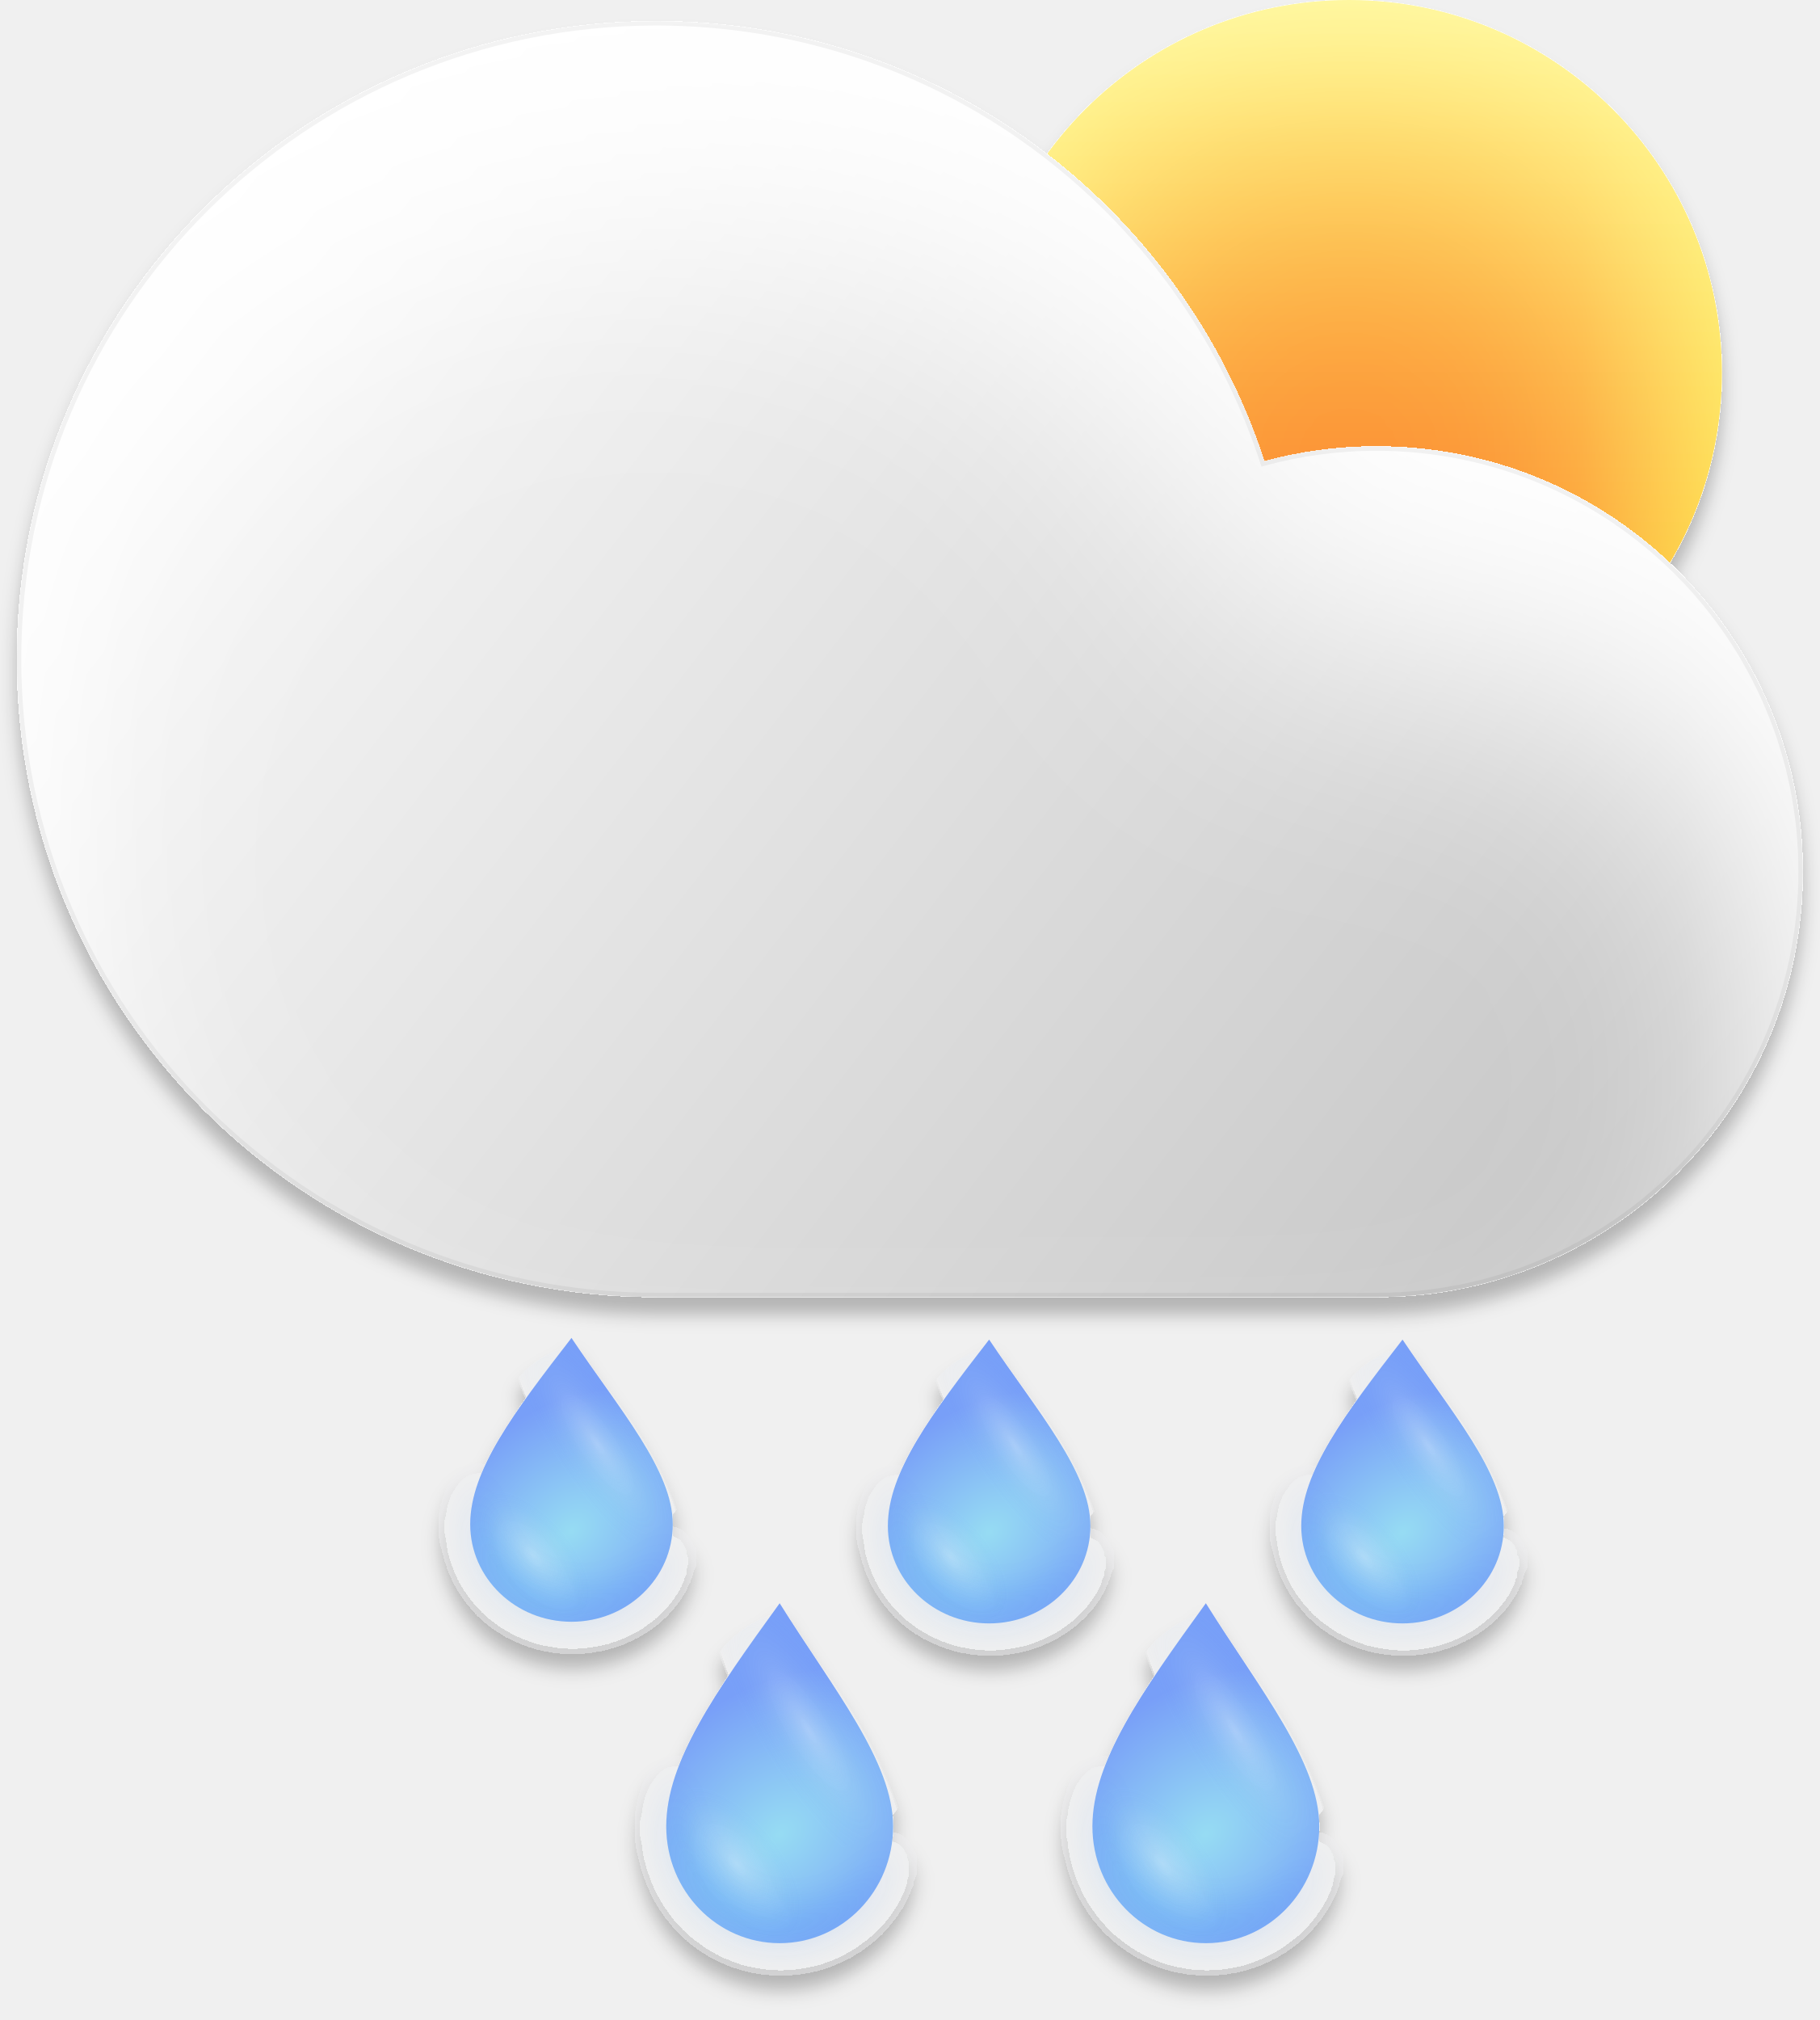
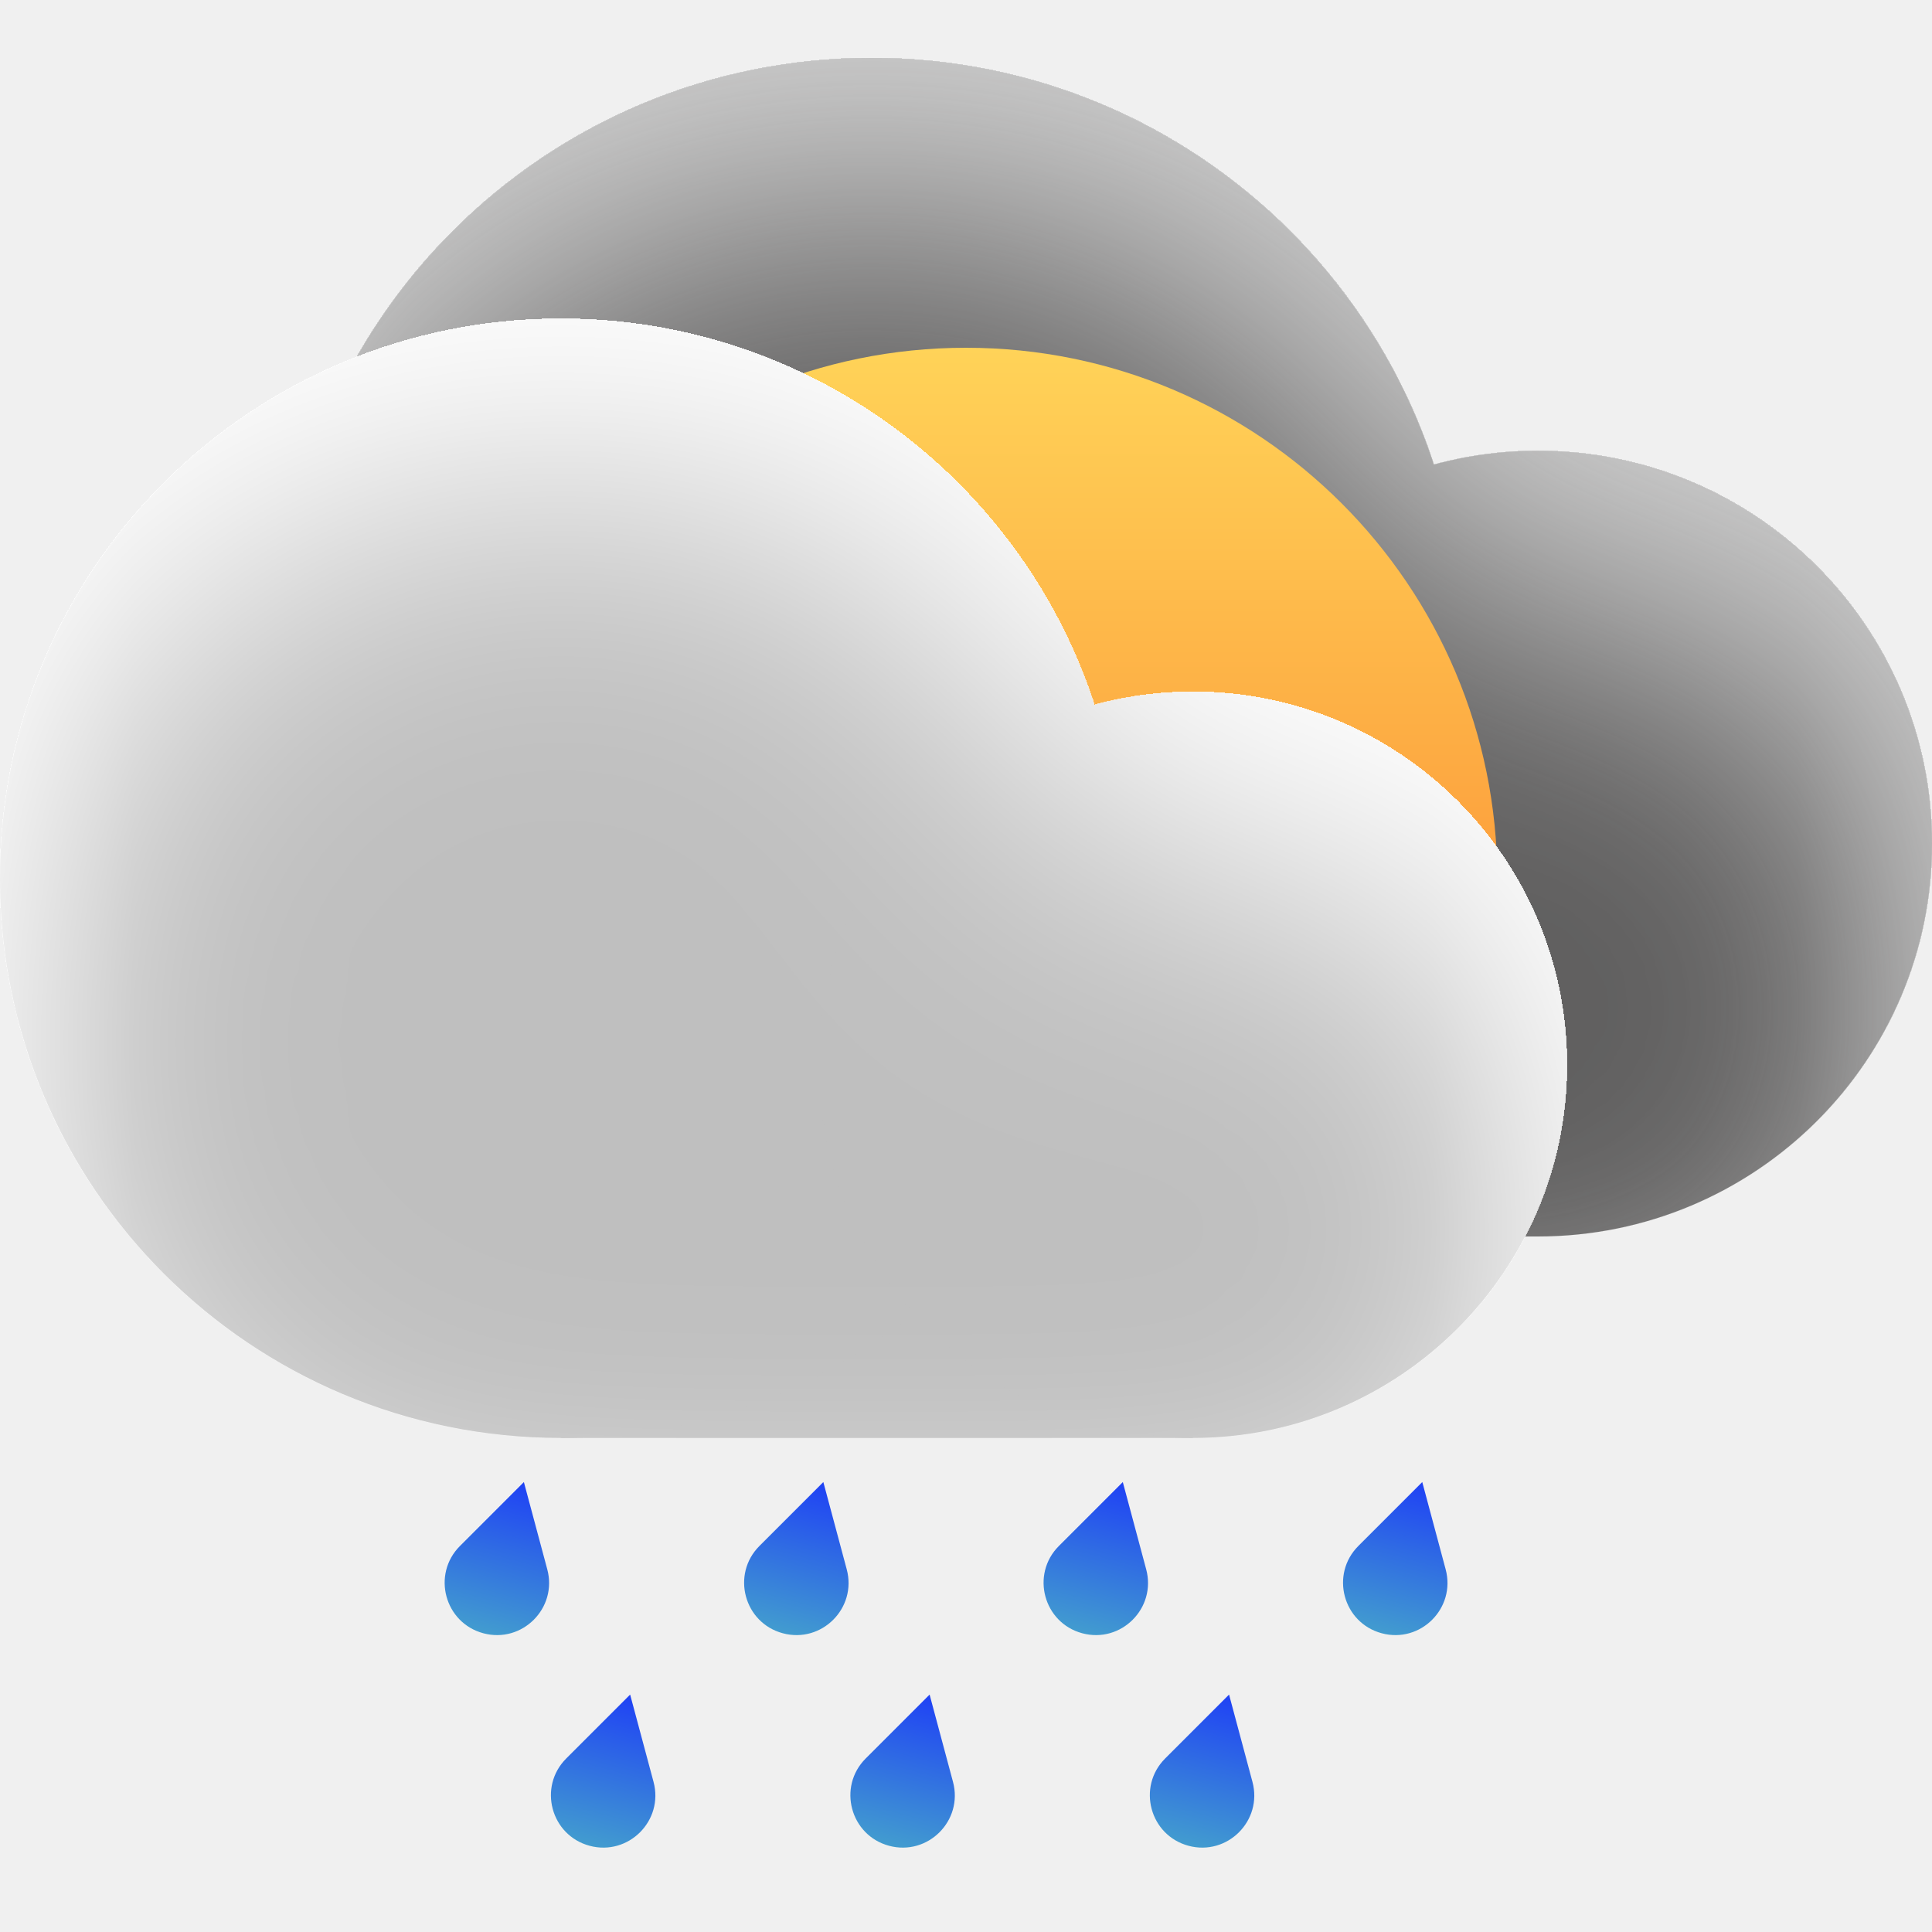
- <svg xmlns="http://www.w3.org/2000/svg" width="428" height="475" viewBox="0 0 428 475" fill="none">
-   <g filter="url(#filter0_d_27_149)">
-     <g style="mix-blend-mode:color-burn" opacity="0.5" filter="url(#filter1_f_27_149)">
-       <path fill-rule="evenodd" clip-rule="evenodd" d="M210.058 433.523C205.632 442.384 196.661 448.446 186.315 448.446C171.58 448.446 159.635 436.151 159.635 420.986C159.635 418.811 159.871 416.613 160.32 414.38C158.173 419.658 156.967 424.696 156.967 429.612C156.967 444.778 168.912 457.072 183.647 457.072C197.092 457.072 208.214 446.836 210.058 433.523Z" fill="url(#paint0_radial_27_149)" fill-opacity="0.3" />
-     </g>
-     <path opacity="0.5" d="M210.06 429.476C210.06 444.642 198.115 456.936 183.38 456.936C168.645 456.936 156.701 444.642 156.701 429.476C156.701 414.31 168.173 397.99 183.38 377C196.186 397.415 210.06 414.31 210.06 429.476Z" fill="url(#paint1_radial_27_149)" />
-     <g style="mix-blend-mode:screen" opacity="0.3">
-       <ellipse cx="190.183" cy="406.904" rx="27.346" ry="28.754" fill="url(#paint2_radial_27_149)" />
-     </g>
-     <g style="mix-blend-mode:screen" opacity="0.3">
-       <ellipse cx="174.709" cy="438.246" rx="27.346" ry="28.754" fill="url(#paint3_radial_27_149)" />
-     </g>
-     <g style="mix-blend-mode:color-burn" opacity="0.5" filter="url(#filter2_f_27_149)">
-       <path fill-rule="evenodd" clip-rule="evenodd" d="M256.467 362.193C252.516 369.592 244.506 374.654 235.268 374.654C222.112 374.654 211.447 364.388 211.447 351.726C211.447 349.91 211.657 348.075 212.058 346.211C210.141 350.618 209.065 354.824 209.065 358.928C209.065 371.591 219.73 381.856 232.886 381.856C244.89 381.856 254.821 373.309 256.467 362.193Z" fill="url(#paint4_radial_27_149)" fill-opacity="0.3" />
-     </g>
-     <path opacity="0.5" d="M256.469 358.815C256.469 371.478 245.804 381.743 232.648 381.743C219.492 381.743 208.827 371.478 208.827 358.815C208.827 346.152 219.07 332.526 232.648 315C244.082 332.046 256.469 346.152 256.469 358.815Z" fill="url(#paint5_radial_27_149)" />
-     <g style="mix-blend-mode:screen" opacity="0.3">
-       <ellipse cx="238.722" cy="339.969" rx="24.416" ry="24.008" fill="url(#paint6_radial_27_149)" />
-     </g>
-     <g style="mix-blend-mode:screen" opacity="0.3">
-       <ellipse cx="224.906" cy="366.138" rx="24.416" ry="24.008" fill="url(#paint7_radial_27_149)" />
-     </g>
-     <g style="mix-blend-mode:color-burn" opacity="0.5" filter="url(#filter3_f_27_149)">
-       <path fill-rule="evenodd" clip-rule="evenodd" d="M310.297 433.522C305.871 442.384 296.9 448.446 286.553 448.446C271.819 448.446 259.874 436.151 259.874 420.985C259.874 418.811 260.11 416.613 260.559 414.38C258.411 419.658 257.206 424.696 257.206 429.612C257.206 444.777 269.151 457.072 283.886 457.072C297.33 457.072 308.452 446.836 310.297 433.522Z" fill="url(#paint8_radial_27_149)" fill-opacity="0.3" />
-     </g>
-     <path opacity="0.5" d="M310.298 429.476C310.298 444.642 298.354 456.936 283.619 456.936C268.884 456.936 256.939 444.642 256.939 429.476C256.939 414.31 268.412 397.99 283.619 377C296.425 397.415 310.298 414.31 310.298 429.476Z" fill="url(#paint9_radial_27_149)" />
-     <g style="mix-blend-mode:screen" opacity="0.3">
-       <ellipse cx="290.422" cy="406.904" rx="27.346" ry="28.754" fill="url(#paint10_radial_27_149)" />
-     </g>
-     <g style="mix-blend-mode:screen" opacity="0.3">
-       <ellipse cx="274.948" cy="438.246" rx="27.346" ry="28.754" fill="url(#paint11_radial_27_149)" />
-     </g>
-     <g style="mix-blend-mode:color-burn" opacity="0.5" filter="url(#filter4_f_27_149)">
-       <path fill-rule="evenodd" clip-rule="evenodd" d="M158.233 361.804C154.282 369.203 146.272 374.265 137.034 374.265C123.878 374.265 113.213 363.999 113.213 351.337C113.213 349.521 113.424 347.686 113.824 345.822C111.907 350.229 110.831 354.435 110.831 358.539C110.831 371.202 121.496 381.467 134.652 381.467C146.656 381.467 156.587 372.92 158.233 361.804Z" fill="url(#paint12_radial_27_149)" fill-opacity="0.3" />
-     </g>
-     <path opacity="0.5" d="M158.235 358.426C158.235 371.089 147.57 381.354 134.414 381.354C121.258 381.354 110.593 371.089 110.593 358.426C110.593 345.763 120.836 332.137 134.414 314.611C145.848 331.657 158.235 345.763 158.235 358.426Z" fill="url(#paint13_radial_27_149)" />
-     <g style="mix-blend-mode:screen" opacity="0.3">
-       <ellipse cx="140.488" cy="339.579" rx="24.416" ry="24.008" fill="url(#paint14_radial_27_149)" />
-     </g>
-     <g style="mix-blend-mode:screen" opacity="0.3">
-       <ellipse cx="126.672" cy="365.748" rx="24.416" ry="24.008" fill="url(#paint15_radial_27_149)" />
-     </g>
-     <g style="mix-blend-mode:color-burn" opacity="0.5" filter="url(#filter5_f_27_149)">
-       <path fill-rule="evenodd" clip-rule="evenodd" d="M353.699 362.194C349.747 369.592 341.737 374.654 332.499 374.654C319.343 374.654 308.678 364.389 308.678 351.726C308.678 349.91 308.889 348.075 309.29 346.211C307.373 350.618 306.296 354.824 306.296 358.928C306.296 371.591 316.961 381.856 330.117 381.856C342.122 381.856 352.052 373.31 353.699 362.194Z" fill="url(#paint16_radial_27_149)" fill-opacity="0.3" />
-     </g>
-     <path opacity="0.5" d="M353.7 358.815C353.7 371.478 343.035 381.743 329.879 381.743C316.723 381.743 306.058 371.478 306.058 358.815C306.058 346.152 316.301 332.526 329.879 315C341.313 332.046 353.7 346.152 353.7 358.815Z" fill="url(#paint17_radial_27_149)" />
-     <g style="mix-blend-mode:screen" opacity="0.3">
-       <ellipse cx="335.953" cy="339.969" rx="24.416" ry="24.008" fill="url(#paint18_radial_27_149)" />
-     </g>
-     <g style="mix-blend-mode:screen" opacity="0.3">
-       <ellipse cx="322.137" cy="366.138" rx="24.416" ry="24.008" fill="url(#paint19_radial_27_149)" />
-     </g>
-     <g filter="url(#filter6_i_27_149)">
-       <ellipse cx="317.291" cy="87.67" rx="87.709" ry="87.67" fill="url(#paint20_linear_27_149)" />
-     </g>
-     <mask id="path-22-inside-1_27_149" fill="white">
-       <path fill-rule="evenodd" clip-rule="evenodd" d="M323.761 305L154.358 305C71.318 305 4 237.843 4 155C4 72.157 71.318 5 154.358 5C221.131 5 277.738 48.423 297.354 108.507C305.767 106.22 314.621 105 323.761 105C379.122 105 424 149.771 424 205C424 260.228 379.122 305 323.761 305Z" />
-     </mask>
-     <g filter="url(#filter7_i_27_149)">
-       <path fill-rule="evenodd" clip-rule="evenodd" d="M323.761 305L154.358 305C71.318 305 4 237.843 4 155C4 72.157 71.318 5 154.358 5C221.131 5 277.738 48.423 297.354 108.507C305.767 106.22 314.621 105 323.761 105C379.122 105 424 149.771 424 205C424 260.228 379.122 305 323.761 305Z" fill="url(#paint21_linear_27_149)" />
-     </g>
-     <path d="M154.358 305V304V305ZM323.761 305V306V305ZM297.354 108.507L296.403 108.817L296.698 109.721L297.616 109.472L297.354 108.507ZM154.358 306L323.761 306V304L154.358 304V306ZM3 155C3 238.397 70.767 306 154.358 306V304C71.868 304 5 237.288 5 155H3ZM154.358 4C70.767 4 3 71.603 3 155H5C5 72.712 71.868 6 154.358 6V4ZM298.304 108.196C278.558 47.712 221.575 4 154.358 4V6C220.687 6 276.918 49.133 296.403 108.817L298.304 108.196ZM297.616 109.472C305.945 107.208 314.711 106 323.761 106V104C314.532 104 305.59 105.232 297.091 107.542L297.616 109.472ZM323.761 106C378.572 106 423 150.326 423 205H425C425 149.217 379.672 104 323.761 104V106ZM423 205C423 259.674 378.572 304 323.761 304V306C379.672 306 425 260.783 425 205H423Z" fill="black" fill-opacity="0.05" mask="url(#path-22-inside-1_27_149)" />
+ <svg xmlns="http://www.w3.org/2000/svg" width="200" height="200" viewBox="0 0 200 200" fill="none">
+   <g filter="url(#filter0_i_65_106)">
+     <path d="M90.217 78.387H159.188V128H90.217V78.387Z" fill="#605F5F" />
+     <path d="M151.434 67C151.434 100.689 124.026 128 90.217 128C56.408 128 29 100.689 29 67C29 33.311 56.408 6 90.217 6C124.026 6 151.434 33.311 151.434 67Z" fill="#605F5F" />
+     <path d="M200 87.333C200 109.793 181.728 128 159.188 128C136.649 128 118.377 109.793 118.377 87.333C118.377 64.874 136.649 46.667 159.189 46.667C181.728 46.667 200 64.874 200 87.333Z" fill="#605F5F" />
  </g>
+   <circle cx="100" cy="91" r="55" fill="url(#paint0_linear_65_106)" />
+   <g filter="url(#filter1_i_65_106)">
+     <path d="M58.067 101.742H123.489V148.857H58.067V101.742Z" fill="#BFBFBF" />
+     <path d="M116.134 90.929C116.134 122.922 90.136 148.857 58.067 148.857C25.997 148.857 0 122.922 0 90.929C0 58.935 25.997 33 58.067 33C90.136 33 116.134 58.935 116.134 90.929Z" fill="#BFBFBF" />
+     <path d="M162.2 110.238C162.2 131.567 144.868 148.857 123.489 148.857C102.109 148.857 84.778 131.567 84.778 110.238C84.778 88.909 102.109 71.619 123.489 71.619C144.868 71.619 162.2 88.909 162.2 110.238Z" fill="#BFBFBF" />
+   </g>
+   <path d="M54.232 153.422L56.654 162.459C57.73 166.476 54.055 170.152 50.038 169.076C46.021 167.999 44.676 162.978 47.616 160.038L54.232 153.422Z" fill="url(#paint1_linear_65_106)" />
+   <path d="M85.232 153.422L87.654 162.459C88.73 166.476 85.055 170.152 81.038 169.076C77.021 167.999 75.676 162.978 78.616 160.038L85.232 153.422Z" fill="url(#paint2_linear_65_106)" />
+   <path d="M116.232 153.422L118.654 162.459C119.73 166.476 116.055 170.152 112.038 169.076C108.021 167.999 106.676 162.978 109.616 160.038L116.232 153.422Z" fill="url(#paint3_linear_65_106)" />
+   <path d="M147.232 153.422L149.654 162.459C150.73 166.476 147.055 170.152 143.038 169.076C139.021 167.999 137.676 162.978 140.616 160.038L147.232 153.422Z" fill="url(#paint4_linear_65_106)" />
+   <path d="M65.232 175.422L67.654 184.459C68.73 188.476 65.055 192.152 61.038 191.076C57.021 189.999 55.676 184.978 58.616 182.038L65.232 175.422Z" fill="url(#paint5_linear_65_106)" />
+   <path d="M96.232 175.422L98.654 184.459C99.73 188.476 96.055 192.152 92.038 191.076C88.021 189.999 86.676 184.978 89.616 182.038L96.232 175.422Z" fill="url(#paint6_linear_65_106)" />
+   <path d="M127.232 175.422L129.654 184.459C130.73 188.476 127.055 192.152 123.038 191.076C119.021 189.999 117.676 184.978 120.616 182.038L127.232 175.422Z" fill="url(#paint7_linear_65_106)" />
  <defs>
-     <filter id="filter0_d_27_149" x="0" y="0" width="428" height="475" filterUnits="userSpaceOnUse" color-interpolation-filters="sRGB">
-       <feFlood flood-opacity="0" result="BackgroundImageFix" />
-       <feColorMatrix in="SourceAlpha" type="matrix" values="0 0 0 0 0 0 0 0 0 0 0 0 0 0 0 0 0 0 127 0" result="hardAlpha" />
-       <feOffset dy="4" />
-       <feGaussianBlur stdDeviation="2" />
-       <feComposite in2="hardAlpha" operator="out" />
-       <feColorMatrix type="matrix" values="0 0 0 0 0 0 0 0 0 0 0 0 0 0 0 0 0 0 0.25 0" />
-       <feBlend mode="normal" in2="BackgroundImageFix" result="effect1_dropShadow_27_149" />
-       <feBlend mode="normal" in="SourceGraphic" in2="effect1_dropShadow_27_149" result="shape" />
-     </filter>
-     <filter id="filter1_f_27_149" x="148.967" y="406.38" width="69.091" height="58.692" filterUnits="userSpaceOnUse" color-interpolation-filters="sRGB">
-       <feFlood flood-opacity="0" result="BackgroundImageFix" />
-       <feBlend mode="normal" in="SourceGraphic" in2="BackgroundImageFix" result="shape" />
-       <feGaussianBlur stdDeviation="4" result="effect1_foregroundBlur_27_149" />
-     </filter>
-     <filter id="filter2_f_27_149" x="201.065" y="338.211" width="63.402" height="51.645" filterUnits="userSpaceOnUse" color-interpolation-filters="sRGB">
-       <feFlood flood-opacity="0" result="BackgroundImageFix" />
-       <feBlend mode="normal" in="SourceGraphic" in2="BackgroundImageFix" result="shape" />
-       <feGaussianBlur stdDeviation="4" result="effect1_foregroundBlur_27_149" />
-     </filter>
-     <filter id="filter3_f_27_149" x="249.206" y="406.38" width="69.091" height="58.692" filterUnits="userSpaceOnUse" color-interpolation-filters="sRGB">
-       <feFlood flood-opacity="0" result="BackgroundImageFix" />
-       <feBlend mode="normal" in="SourceGraphic" in2="BackgroundImageFix" result="shape" />
-       <feGaussianBlur stdDeviation="4" result="effect1_foregroundBlur_27_149" />
-     </filter>
-     <filter id="filter4_f_27_149" x="102.831" y="337.822" width="63.402" height="51.645" filterUnits="userSpaceOnUse" color-interpolation-filters="sRGB">
-       <feFlood flood-opacity="0" result="BackgroundImageFix" />
-       <feBlend mode="normal" in="SourceGraphic" in2="BackgroundImageFix" result="shape" />
-       <feGaussianBlur stdDeviation="4" result="effect1_foregroundBlur_27_149" />
-     </filter>
-     <filter id="filter5_f_27_149" x="298.296" y="338.211" width="63.402" height="51.645" filterUnits="userSpaceOnUse" color-interpolation-filters="sRGB">
-       <feFlood flood-opacity="0" result="BackgroundImageFix" />
-       <feBlend mode="normal" in="SourceGraphic" in2="BackgroundImageFix" result="shape" />
-       <feGaussianBlur stdDeviation="4" result="effect1_foregroundBlur_27_149" />
-     </filter>
-     <filter id="filter6_i_27_149" x="229.582" y="0" width="175.418" height="195.34" filterUnits="userSpaceOnUse" color-interpolation-filters="sRGB">
+     <filter id="filter0_i_65_106" x="29" y="6" width="171" height="139" filterUnits="userSpaceOnUse" color-interpolation-filters="sRGB">
      <feFlood flood-opacity="0" result="BackgroundImageFix" />
      <feBlend mode="normal" in="SourceGraphic" in2="BackgroundImageFix" result="shape" />
      <feColorMatrix in="SourceAlpha" type="matrix" values="0 0 0 0 0 0 0 0 0 0 0 0 0 0 0 0 0 0 127 0" result="hardAlpha" />
-       <feOffset dy="20" />
-       <feGaussianBlur stdDeviation="35" />
+       <feOffset dy="17" />
+       <feGaussianBlur stdDeviation="14.8" />
      <feComposite in2="hardAlpha" operator="arithmetic" k2="-1" k3="1" />
-       <feColorMatrix type="matrix" values="0 0 0 0 1 0 0 0 0 1 0 0 0 0 1 0 0 0 1 0" />
-       <feBlend mode="overlay" in2="shape" result="effect1_innerShadow_27_149" />
+       <feColorMatrix type="matrix" values="0 0 0 0 0.808 0 0 0 0 0.808 0 0 0 0 0.808 0 0 0 1 0" />
+       <feBlend mode="normal" in2="shape" result="effect1_innerShadow_65_106" />
    </filter>
-     <filter id="filter7_i_27_149" x="4" y="5" width="420" height="348.647" filterUnits="userSpaceOnUse" color-interpolation-filters="sRGB">
+     <filter id="filter1_i_65_106" x="0" y="33" width="162.2" height="132.857" filterUnits="userSpaceOnUse" color-interpolation-filters="sRGB">
      <feFlood flood-opacity="0" result="BackgroundImageFix" />
      <feBlend mode="normal" in="SourceGraphic" in2="BackgroundImageFix" result="shape" />
      <feColorMatrix in="SourceAlpha" type="matrix" values="0 0 0 0 0 0 0 0 0 0 0 0 0 0 0 0 0 0 127 0" result="hardAlpha" />
-       <feOffset dy="48.647" />
-       <feGaussianBlur stdDeviation="30" />
+       <feOffset dy="17" />
+       <feGaussianBlur stdDeviation="14.8" />
      <feComposite in2="hardAlpha" operator="arithmetic" k2="-1" k3="1" />
      <feColorMatrix type="matrix" values="0 0 0 0 1 0 0 0 0 1 0 0 0 0 1 0 0 0 1 0" />
-       <feBlend mode="normal" in2="shape" result="effect1_innerShadow_27_149" />
+       <feBlend mode="normal" in2="shape" result="effect1_innerShadow_65_106" />
    </filter>
-     <radialGradient id="paint0_radial_27_149" cx="0" cy="0" r="1" gradientUnits="userSpaceOnUse" gradientTransform="translate(183.647 431.481) rotate(-39.7879) scale(45.8304 33.5111)">
-       <stop stop-color="#3CC7F5" />
-       <stop offset="0" stop-color="#3CC7F5" />
-       <stop offset="1" stop-color="#004DFF" />
-     </radialGradient>
-     <radialGradient id="paint1_radial_27_149" cx="0" cy="0" r="1" gradientUnits="userSpaceOnUse" gradientTransform="translate(183.38 431.345) rotate(-39.7879) scale(45.8304 33.5111)">
-       <stop stop-color="#3CC7F5" />
-       <stop offset="0" stop-color="#3CC7F5" />
-       <stop offset="1" stop-color="#004DFF" />
-     </radialGradient>
-     <radialGradient id="paint2_radial_27_149" cx="0" cy="0" r="1" gradientUnits="userSpaceOnUse" gradientTransform="translate(190.183 406.904) rotate(57.9574) scale(39.6886 11.251)">
-       <stop stop-color="white" />
-       <stop offset="0.555" stop-color="#BDDBF1" stop-opacity="0.25" />
-       <stop offset="1" stop-color="#5686F5" stop-opacity="0" />
-     </radialGradient>
-     <radialGradient id="paint3_radial_27_149" cx="0" cy="0" r="1" gradientUnits="userSpaceOnUse" gradientTransform="translate(173.242 438.246) rotate(51.8214) scale(21.5814 10.3351)">
-       <stop stop-color="white" />
-       <stop offset="0.674" stop-color="#BDDBF1" stop-opacity="0.25" />
-       <stop offset="1" stop-color="#5686F5" stop-opacity="0" />
-     </radialGradient>
-     <radialGradient id="paint4_radial_27_149" cx="0" cy="0" r="1" gradientUnits="userSpaceOnUse" gradientTransform="translate(232.886 360.489) rotate(-37.9113) scale(39.8545 28.7281)">
-       <stop stop-color="#3CC7F5" />
-       <stop offset="0" stop-color="#3CC7F5" />
-       <stop offset="1" stop-color="#004DFF" />
-     </radialGradient>
-     <radialGradient id="paint5_radial_27_149" cx="0" cy="0" r="1" gradientUnits="userSpaceOnUse" gradientTransform="translate(232.648 360.376) rotate(-37.9116) scale(39.8546 28.7283)">
-       <stop stop-color="#3CC7F5" />
-       <stop offset="0" stop-color="#3CC7F5" />
-       <stop offset="1" stop-color="#004DFF" />
-     </radialGradient>
-     <radialGradient id="paint6_radial_27_149" cx="0" cy="0" r="1" gradientUnits="userSpaceOnUse" gradientTransform="translate(238.722 339.969) rotate(56.2052) scale(33.8008 9.8486)">
-       <stop stop-color="white" />
-       <stop offset="0.555" stop-color="#BDDBF1" stop-opacity="0.25" />
-       <stop offset="1" stop-color="#5686F5" stop-opacity="0" />
-     </radialGradient>
-     <radialGradient id="paint7_radial_27_149" cx="0" cy="0" r="1" gradientUnits="userSpaceOnUse" gradientTransform="translate(223.596 366.138) rotate(49.9413) scale(18.5069 8.98477)">
-       <stop stop-color="white" />
-       <stop offset="0.674" stop-color="#BDDBF1" stop-opacity="0.25" />
-       <stop offset="1" stop-color="#5686F5" stop-opacity="0" />
-     </radialGradient>
-     <radialGradient id="paint8_radial_27_149" cx="0" cy="0" r="1" gradientUnits="userSpaceOnUse" gradientTransform="translate(283.886 431.481) rotate(-39.7879) scale(45.8304 33.5111)">
-       <stop stop-color="#3CC7F5" />
-       <stop offset="0" stop-color="#3CC7F5" />
-       <stop offset="1" stop-color="#004DFF" />
-     </radialGradient>
-     <radialGradient id="paint9_radial_27_149" cx="0" cy="0" r="1" gradientUnits="userSpaceOnUse" gradientTransform="translate(283.619 431.345) rotate(-39.7879) scale(45.8304 33.5111)">
-       <stop stop-color="#3CC7F5" />
-       <stop offset="0" stop-color="#3CC7F5" />
-       <stop offset="1" stop-color="#004DFF" />
-     </radialGradient>
-     <radialGradient id="paint10_radial_27_149" cx="0" cy="0" r="1" gradientUnits="userSpaceOnUse" gradientTransform="translate(290.422 406.904) rotate(57.9574) scale(39.6886 11.251)">
-       <stop stop-color="white" />
-       <stop offset="0.555" stop-color="#BDDBF1" stop-opacity="0.25" />
-       <stop offset="1" stop-color="#5686F5" stop-opacity="0" />
-     </radialGradient>
-     <radialGradient id="paint11_radial_27_149" cx="0" cy="0" r="1" gradientUnits="userSpaceOnUse" gradientTransform="translate(273.481 438.246) rotate(51.8214) scale(21.5814 10.3351)">
-       <stop stop-color="white" />
-       <stop offset="0.674" stop-color="#BDDBF1" stop-opacity="0.25" />
-       <stop offset="1" stop-color="#5686F5" stop-opacity="0" />
-     </radialGradient>
-     <radialGradient id="paint12_radial_27_149" cx="0" cy="0" r="1" gradientUnits="userSpaceOnUse" gradientTransform="translate(134.652 360.1) rotate(-37.9113) scale(39.8545 28.7281)">
-       <stop stop-color="#3CC7F5" />
-       <stop offset="0" stop-color="#3CC7F5" />
-       <stop offset="1" stop-color="#004DFF" />
-     </radialGradient>
-     <radialGradient id="paint13_radial_27_149" cx="0" cy="0" r="1" gradientUnits="userSpaceOnUse" gradientTransform="translate(134.414 359.986) rotate(-37.9116) scale(39.8546 28.7283)">
-       <stop stop-color="#3CC7F5" />
-       <stop offset="0" stop-color="#3CC7F5" />
-       <stop offset="1" stop-color="#004DFF" />
-     </radialGradient>
-     <radialGradient id="paint14_radial_27_149" cx="0" cy="0" r="1" gradientUnits="userSpaceOnUse" gradientTransform="translate(140.488 339.579) rotate(56.2052) scale(33.8008 9.8486)">
-       <stop stop-color="white" />
-       <stop offset="0.555" stop-color="#BDDBF1" stop-opacity="0.25" />
-       <stop offset="1" stop-color="#5686F5" stop-opacity="0" />
-     </radialGradient>
-     <radialGradient id="paint15_radial_27_149" cx="0" cy="0" r="1" gradientUnits="userSpaceOnUse" gradientTransform="translate(125.362 365.748) rotate(49.9413) scale(18.5069 8.98477)">
-       <stop stop-color="white" />
-       <stop offset="0.674" stop-color="#BDDBF1" stop-opacity="0.25" />
-       <stop offset="1" stop-color="#5686F5" stop-opacity="0" />
-     </radialGradient>
-     <radialGradient id="paint16_radial_27_149" cx="0" cy="0" r="1" gradientUnits="userSpaceOnUse" gradientTransform="translate(330.117 360.489) rotate(-37.9116) scale(39.8546 28.7283)">
-       <stop stop-color="#3CC7F5" />
-       <stop offset="0" stop-color="#3CC7F5" />
-       <stop offset="1" stop-color="#004DFF" />
-     </radialGradient>
-     <radialGradient id="paint17_radial_27_149" cx="0" cy="0" r="1" gradientUnits="userSpaceOnUse" gradientTransform="translate(329.879 360.376) rotate(-37.9116) scale(39.8546 28.7283)">
-       <stop stop-color="#3CC7F5" />
-       <stop offset="0" stop-color="#3CC7F5" />
-       <stop offset="1" stop-color="#004DFF" />
-     </radialGradient>
-     <radialGradient id="paint18_radial_27_149" cx="0" cy="0" r="1" gradientUnits="userSpaceOnUse" gradientTransform="translate(335.953 339.969) rotate(56.2052) scale(33.8008 9.8486)">
-       <stop stop-color="white" />
-       <stop offset="0.555" stop-color="#BDDBF1" stop-opacity="0.25" />
-       <stop offset="1" stop-color="#5686F5" stop-opacity="0" />
-     </radialGradient>
-     <radialGradient id="paint19_radial_27_149" cx="0" cy="0" r="1" gradientUnits="userSpaceOnUse" gradientTransform="translate(320.827 366.138) rotate(49.9413) scale(18.5069 8.98477)">
-       <stop stop-color="white" />
-       <stop offset="0.674" stop-color="#BDDBF1" stop-opacity="0.25" />
-       <stop offset="1" stop-color="#5686F5" stop-opacity="0" />
-     </radialGradient>
-     <linearGradient id="paint20_linear_27_149" x1="317.291" y1="0" x2="317.291" y2="175.34" gradientUnits="userSpaceOnUse">
+     <linearGradient id="paint0_linear_65_106" x1="100" y1="36" x2="100" y2="146" gradientUnits="userSpaceOnUse">
      <stop stop-color="#FFD358" />
      <stop offset="1" stop-color="#FA6C21" />
    </linearGradient>
-     <linearGradient id="paint21_linear_27_149" x1="33.423" y1="5" x2="423.459" y2="305.861" gradientUnits="userSpaceOnUse">
-       <stop stop-color="white" />
-       <stop offset="1" stop-color="#C1C1C1" />
+     <linearGradient id="paint1_linear_65_106" x1="54.232" y1="153.422" x2="50.038" y2="169.076" gradientUnits="userSpaceOnUse">
+       <stop stop-color="#1F41F5" />
+       <stop offset="1" stop-color="#429CCF" />
+     </linearGradient>
+     <linearGradient id="paint2_linear_65_106" x1="85.232" y1="153.422" x2="81.038" y2="169.076" gradientUnits="userSpaceOnUse">
+       <stop stop-color="#1F41F5" />
+       <stop offset="1" stop-color="#429CCF" />
+     </linearGradient>
+     <linearGradient id="paint3_linear_65_106" x1="116.232" y1="153.422" x2="112.038" y2="169.076" gradientUnits="userSpaceOnUse">
+       <stop stop-color="#1F41F5" />
+       <stop offset="1" stop-color="#429CCF" />
+     </linearGradient>
+     <linearGradient id="paint4_linear_65_106" x1="147.232" y1="153.422" x2="143.038" y2="169.076" gradientUnits="userSpaceOnUse">
+       <stop stop-color="#1F41F5" />
+       <stop offset="1" stop-color="#429CCF" />
+     </linearGradient>
+     <linearGradient id="paint5_linear_65_106" x1="65.232" y1="175.422" x2="61.038" y2="191.076" gradientUnits="userSpaceOnUse">
+       <stop stop-color="#1F41F5" />
+       <stop offset="1" stop-color="#429CCF" />
+     </linearGradient>
+     <linearGradient id="paint6_linear_65_106" x1="96.232" y1="175.422" x2="92.038" y2="191.076" gradientUnits="userSpaceOnUse">
+       <stop stop-color="#1F41F5" />
+       <stop offset="1" stop-color="#429CCF" />
+     </linearGradient>
+     <linearGradient id="paint7_linear_65_106" x1="127.232" y1="175.422" x2="123.038" y2="191.076" gradientUnits="userSpaceOnUse">
+       <stop stop-color="#1F41F5" />
+       <stop offset="1" stop-color="#429CCF" />
    </linearGradient>
  </defs>
</svg>
